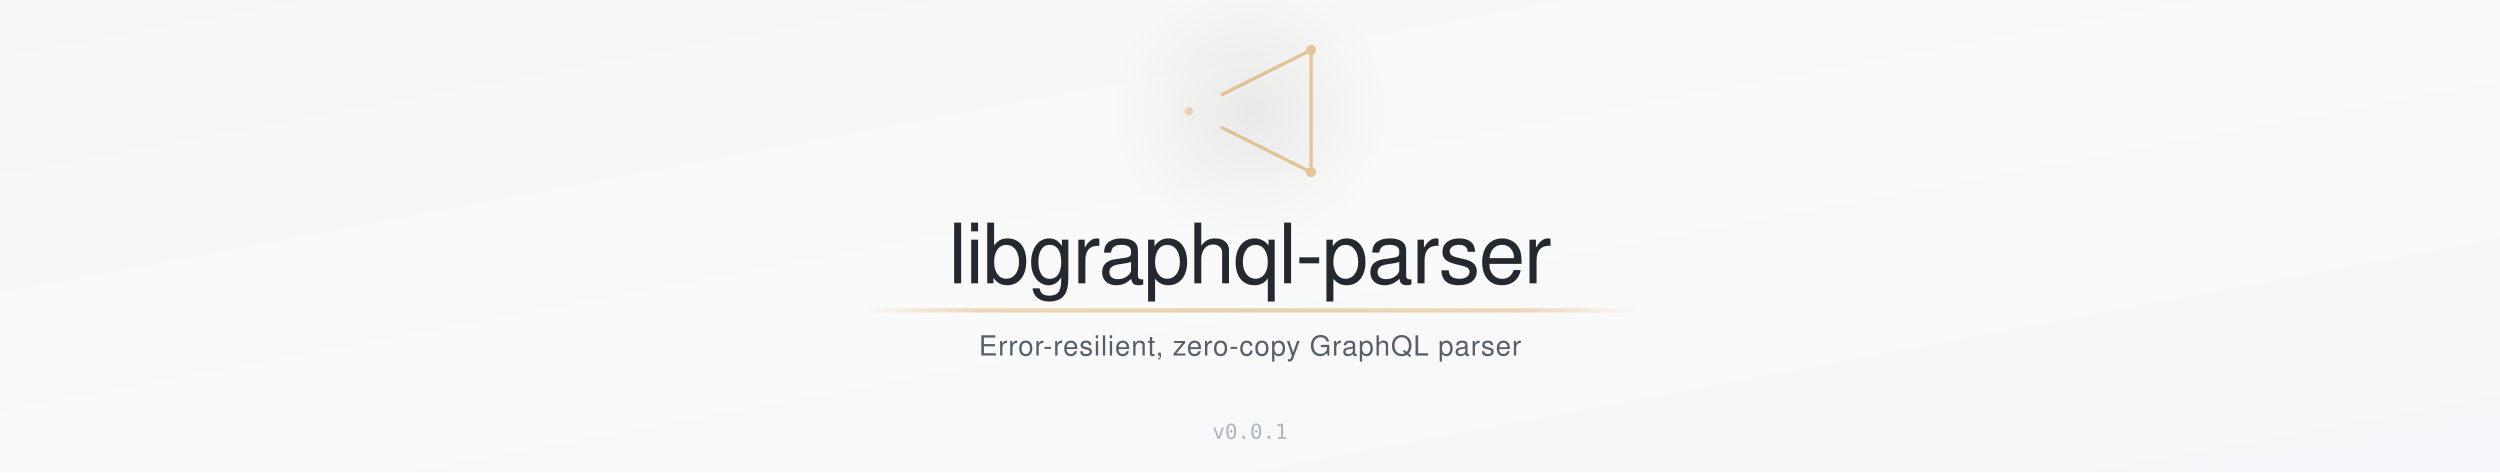
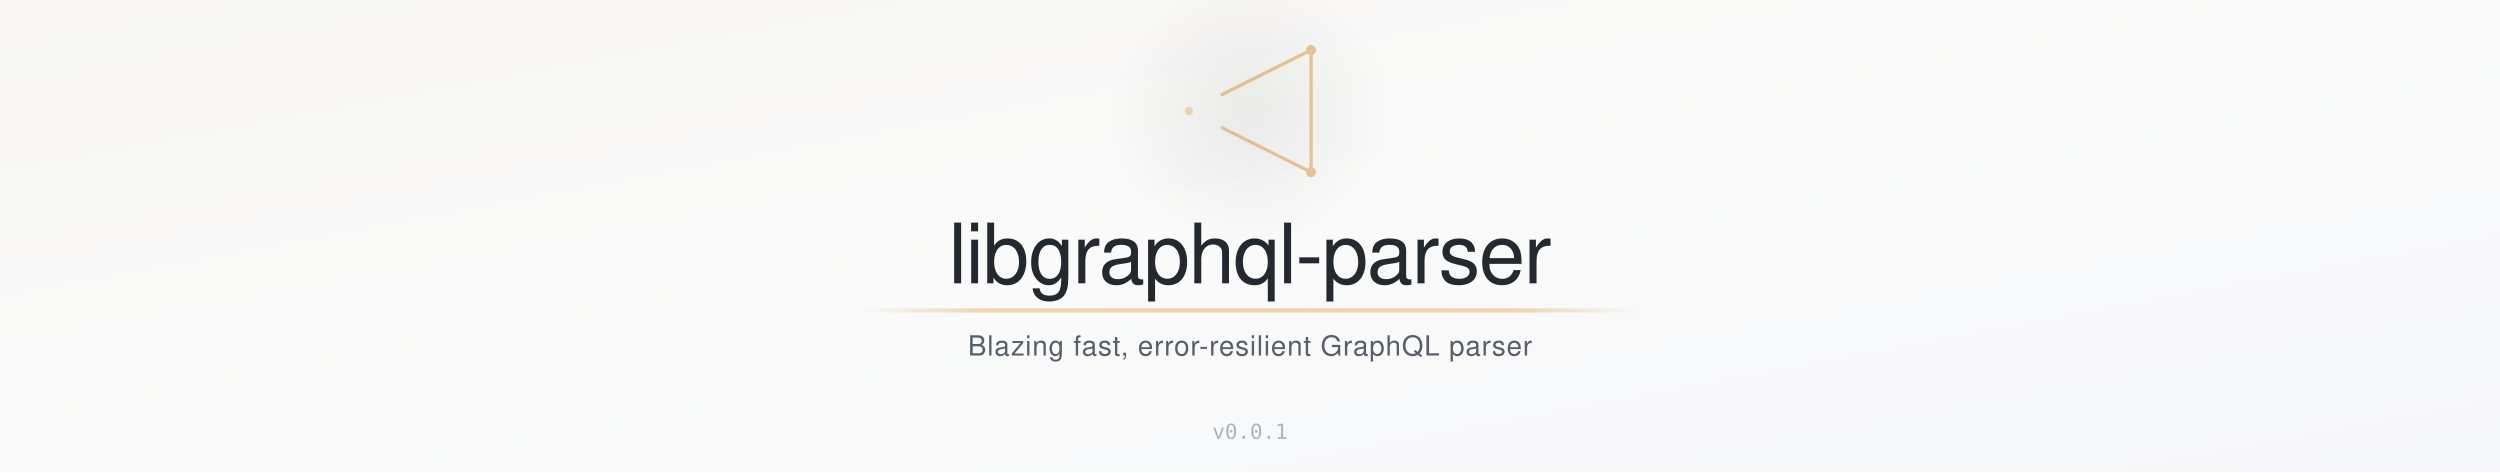
<svg xmlns="http://www.w3.org/2000/svg" viewBox="0 0 900 170" width="900" height="170">
  <defs>
    <linearGradient id="bg" x1="0" y1="0" x2="1" y2="1">
      <stop offset="0%" stop-color="#f7f6f4" />
      <stop offset="50%" stop-color="#fafafa" />
      <stop offset="100%" stop-color="#f6f7fa" />
    </linearGradient>
    <linearGradient id="accent" x1="0" y1="0" x2="1" y2="0">
      <stop offset="0%" stop-color="#d4943c" stop-opacity="0" />
      <stop offset="15%" stop-color="#d4943c" stop-opacity="0.35" />
      <stop offset="50%" stop-color="#d4943c" stop-opacity="0.40" />
      <stop offset="85%" stop-color="#d4943c" stop-opacity="0.35" />
      <stop offset="100%" stop-color="#d4943c" stop-opacity="0" />
    </linearGradient>
    <radialGradient id="glow">
      <stop offset="0%" stop-color="#000000" stop-opacity="0.06" />
      <stop offset="100%" stop-color="#000000" stop-opacity="0" />
    </radialGradient>
  </defs>
  <rect width="900" height="170" fill="url(#bg)" />
  <circle cx="450" cy="40" r="50" fill="url(#glow)" />
  <g transform="translate(450, 40) scale(1.0)" opacity="0.50">
    <line x1="22" y1="-22" x2="22" y2="22" stroke="#d4943c" stroke-width="1.2" stroke-linecap="round" />
    <line x1="22" y1="-22" x2="-10" y2="-6" stroke="#d4943c" stroke-width="1.2" stroke-linecap="round" />
    <line x1="22" y1="22" x2="-10" y2="6" stroke="#d4943c" stroke-width="1.2" stroke-linecap="round" />
    <circle cx="-22" cy="0" r="1.5" fill="#d4943c" opacity="0.65" />
    <circle cx="22" cy="-22" r="1.8" fill="#d4943c" />
    <circle cx="22" cy="22" r="1.8" fill="#d4943c" />
  </g>
  <text x="450" y="102" text-anchor="middle" fill="#24292f" font-family="-apple-system, 'Segoe UI', Helvetica, Arial, sans-serif" font-size="30" font-weight="400" letter-spacing="-0.5">libgraphql-parser</text>
  <rect x="310" y="111" width="280" height="1.5" fill="url(#accent)" rx="0.75" />
-   <text x="450" y="128" text-anchor="middle" fill="#57606a" font-family="-apple-system, 'Segoe UI', Helvetica, Arial, sans-serif" font-size="10" letter-spacing="0.3">Error-resilient, zero-copy GraphQL parser</text>
+   <text x="450" y="128" text-anchor="middle" fill="#57606a" font-family="-apple-system, 'Segoe UI', Helvetica, Arial, sans-serif" font-size="10" letter-spacing="0.3">Blazing fast, error-resilient GraphQL parser</text>
  <text x="450" y="158" text-anchor="middle" fill="#adb5bd" font-family="'SF Mono', 'Cascadia Code', monospace" font-size="7.5">v0.0.1</text>
</svg>
